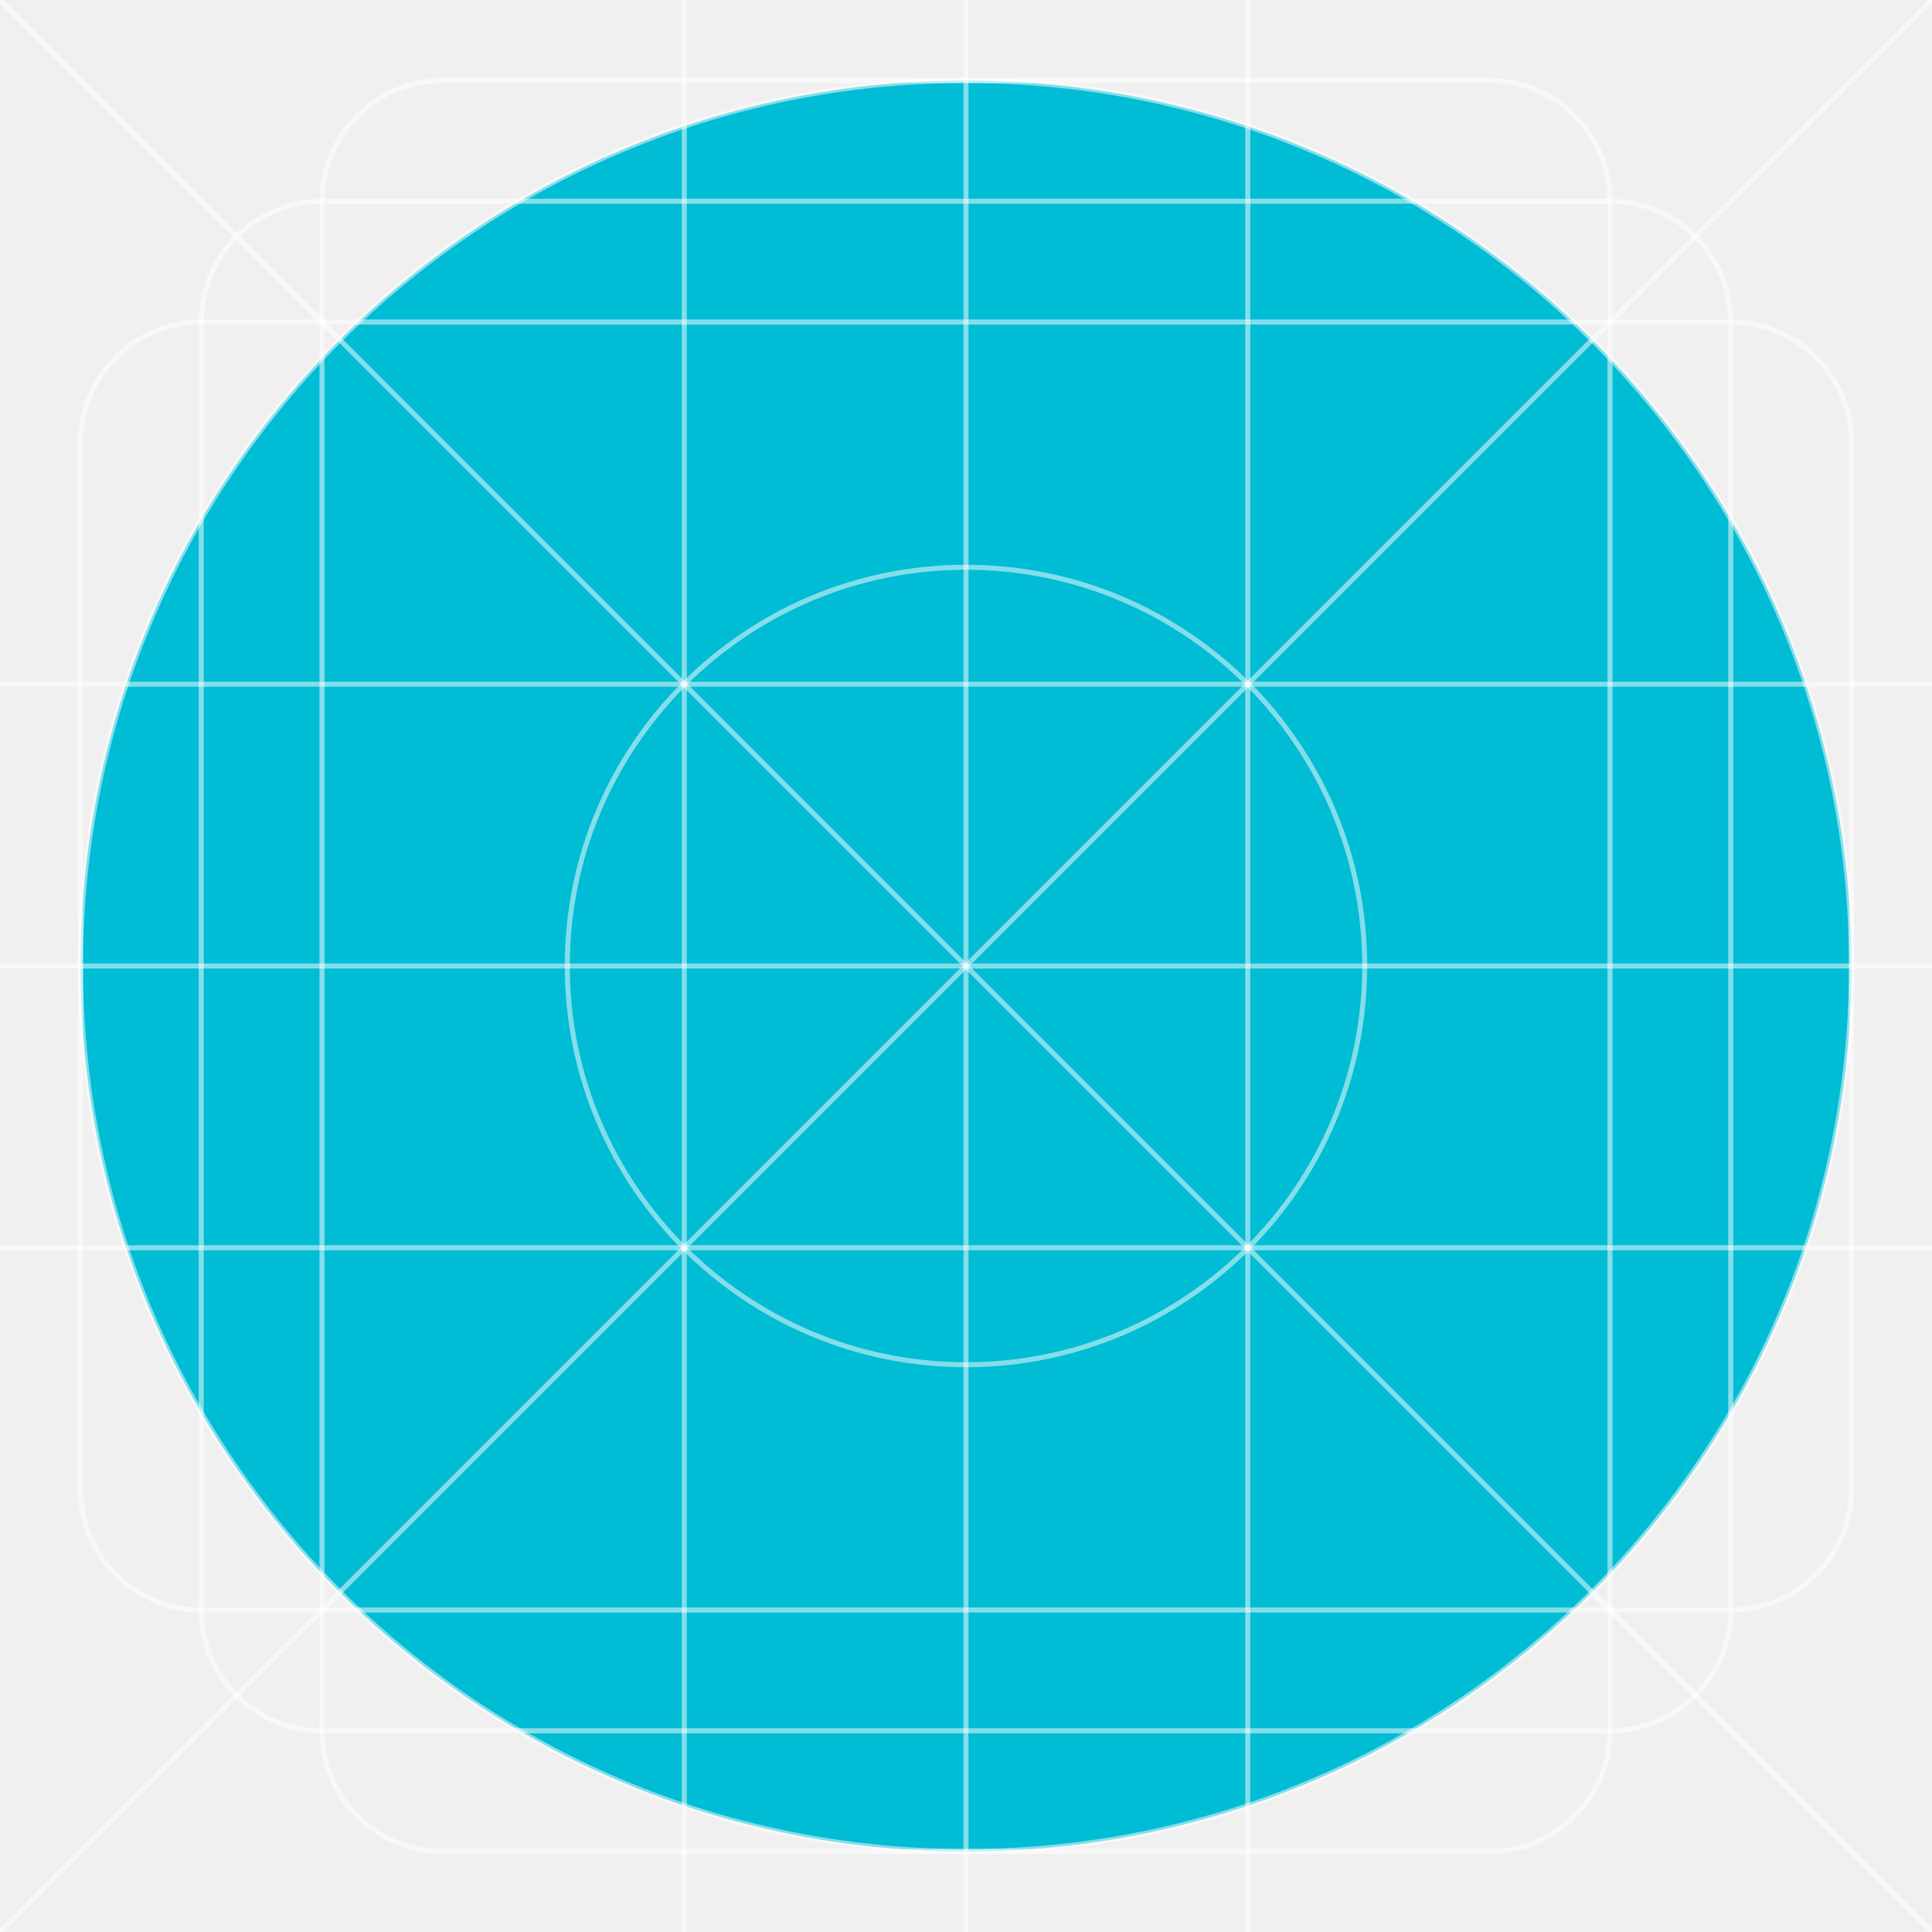
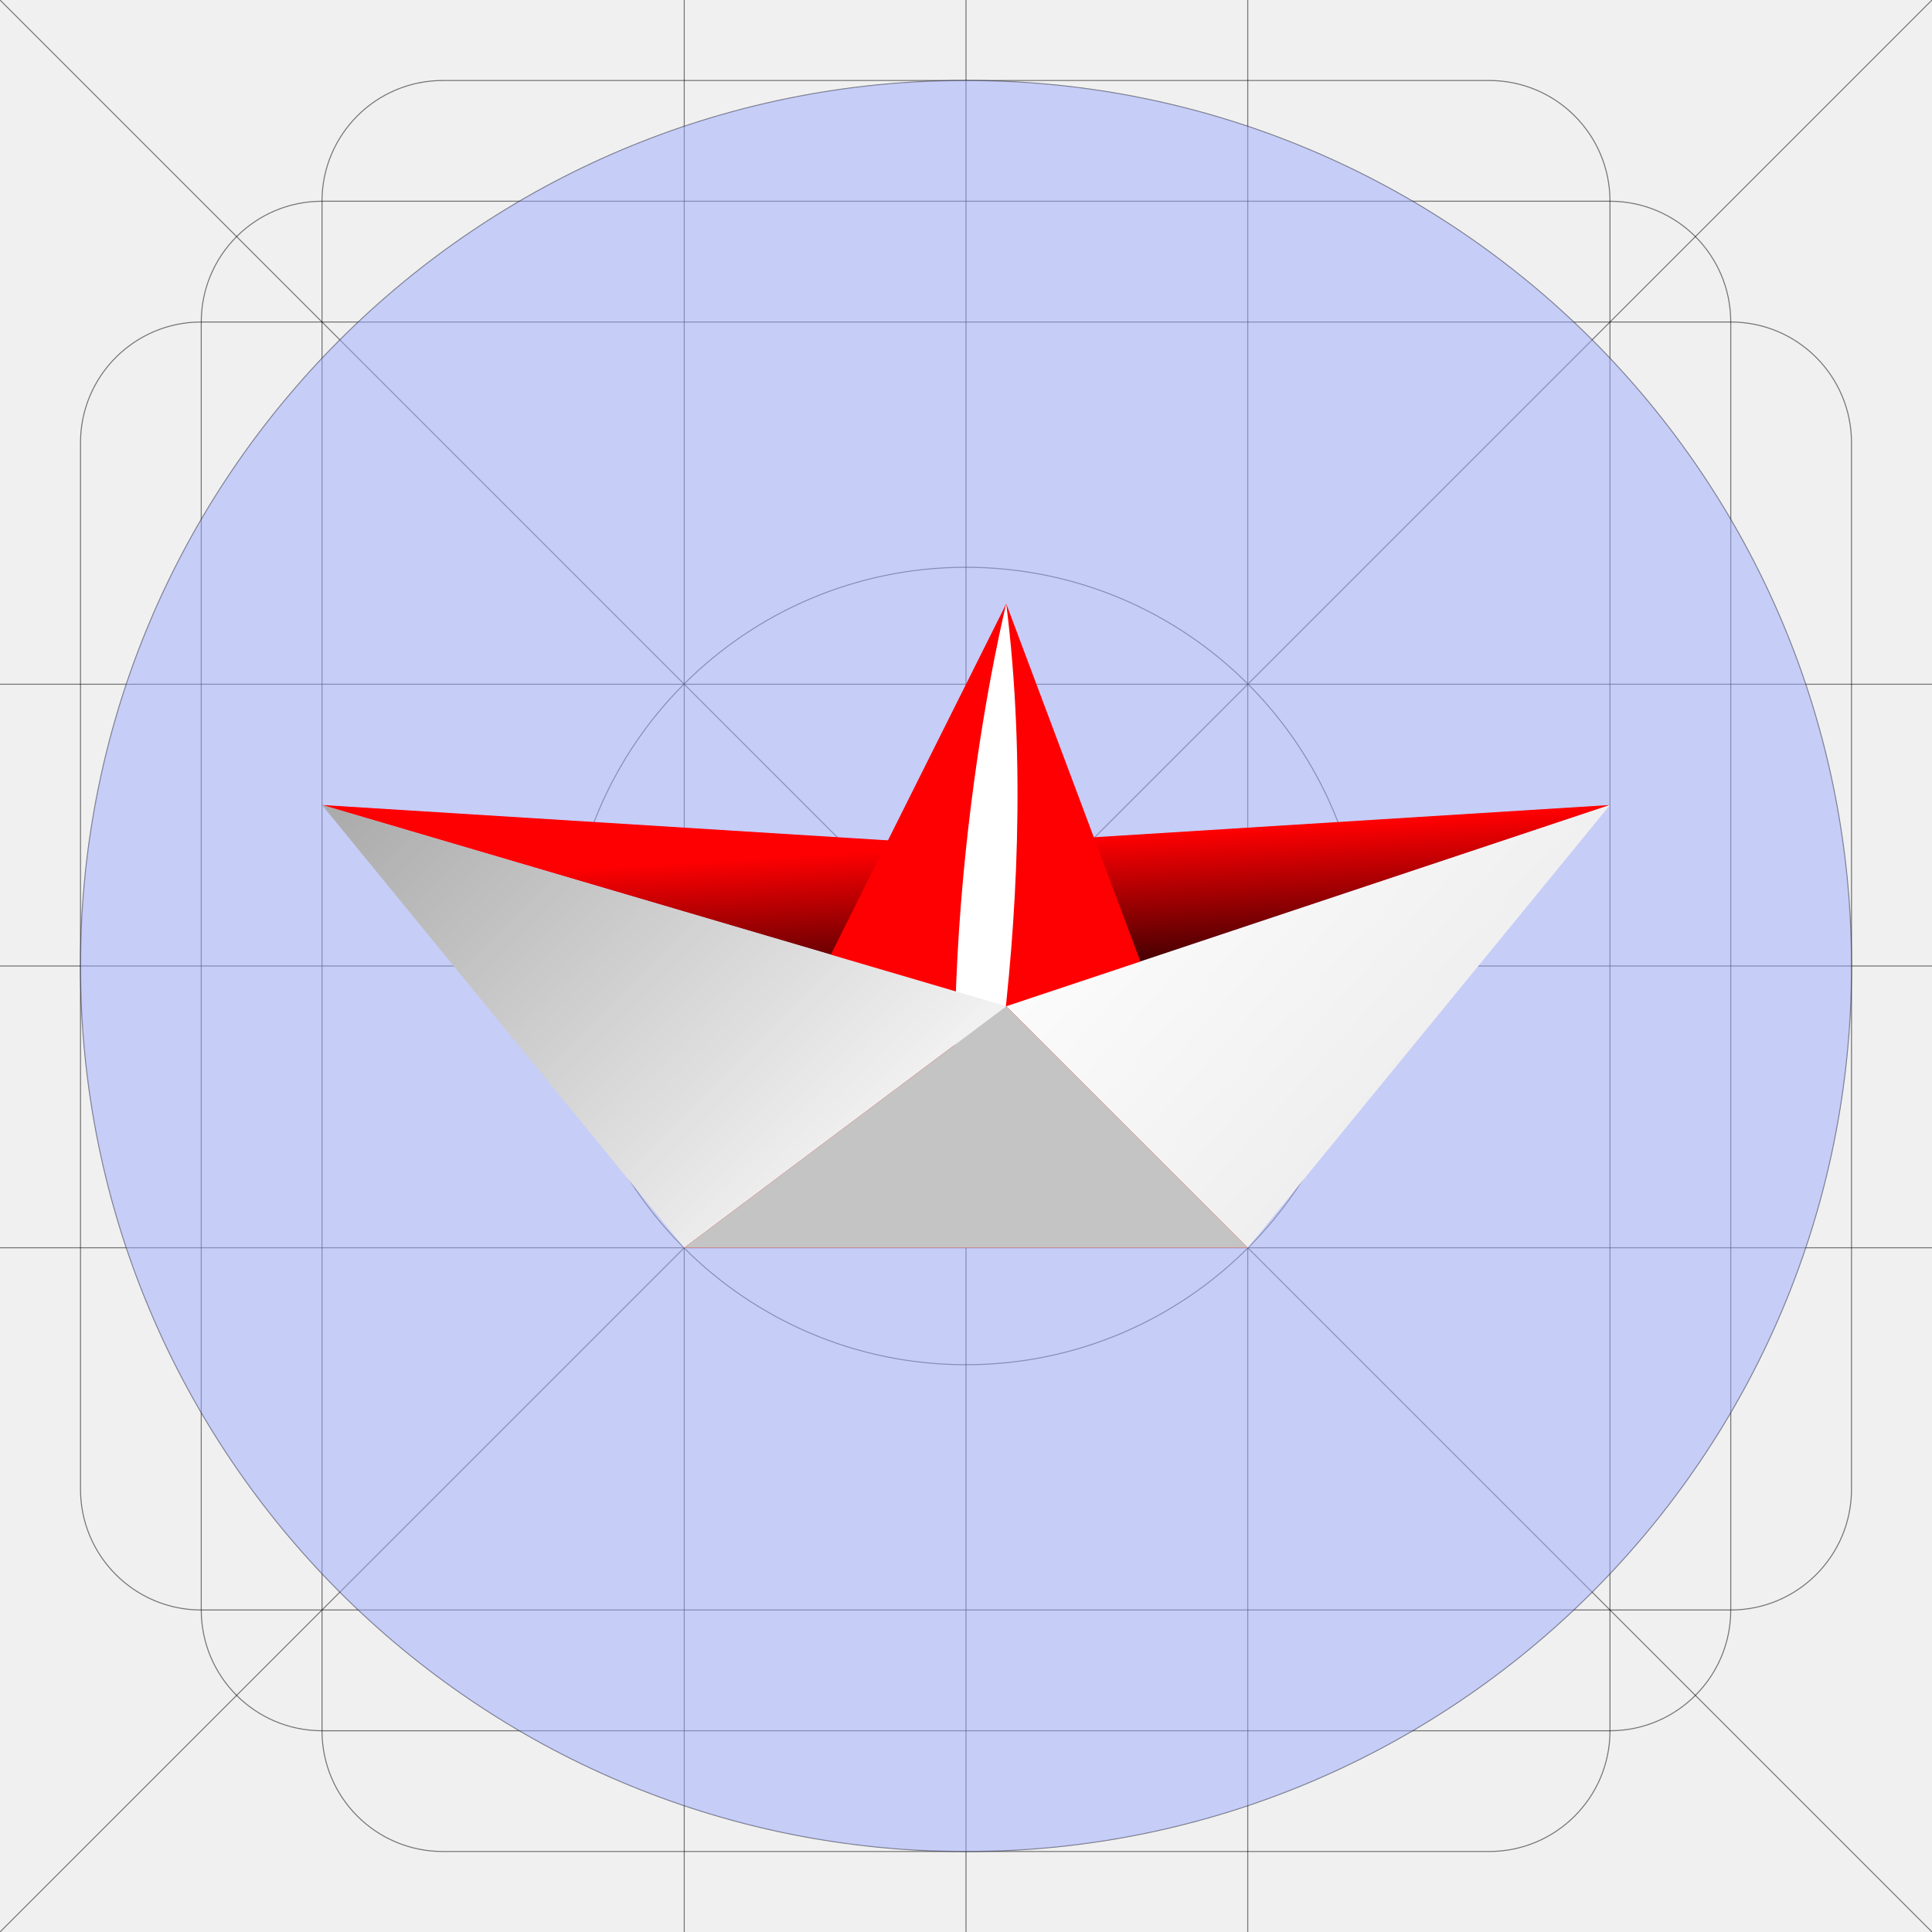
- <svg xmlns="http://www.w3.org/2000/svg" width="192" height="192" viewBox="0 0 192 192" id="svg2" version="1.1">
-   <defs id="defs4" />
-   <g id="layer3" style="display:inline">
-     <circle style="opacity:1;fill:#00bcd4;fill-opacity:1;stroke:none;stroke-width:4;stroke-linecap:round;stroke-linejoin:round;stroke-miterlimit:4;stroke-dasharray:none;stroke-opacity:1" id="path4196" cx="96" cy="96" r="88" />
+ <svg xmlns="http://www.w3.org/2000/svg" xmlns:xlink="http://www.w3.org/1999/xlink" width="192" height="192" viewBox="0 0 192 192" id="svg2" version="1.1">
+   <defs id="defs4">
+     <linearGradient id="linearGradient4297">
+       <stop id="stop4299" offset="0" style="stop-color:#ffffff;stop-opacity:1" />
+       <stop id="stop4301" offset="1" style="stop-color:#d8d8d8;stop-opacity:1" />
+     </linearGradient>
+     <linearGradient id="linearGradient4291">
+       <stop id="stop4293" offset="0" style="stop-color:#c4c4c4;stop-opacity:1" />
+       <stop id="stop4295" offset="1" style="stop-color:#666666;stop-opacity:1" />
+     </linearGradient>
+     <linearGradient id="linearGradient4285">
+       <stop id="stop4287" offset="0" style="stop-color:#ffffff;stop-opacity:1" />
+       <stop id="stop4289" offset="1" style="stop-color:#969696;stop-opacity:1" />
+     </linearGradient>
+     <linearGradient id="linearGradient4249">
+       <stop style="stop-color:#ff0002;stop-opacity:1;" offset="0" id="stop4251" />
+       <stop style="stop-color:#050002;stop-opacity:1" offset="1" id="stop4253" />
+     </linearGradient>
+     <linearGradient xlink:href="#linearGradient4249" id="linearGradient4241" x1="96" y1="84" x2="97" y2="101" gradientUnits="userSpaceOnUse" />
+     <linearGradient xlink:href="#linearGradient4291" id="linearGradient4261" x1="96" y1="124" x2="96" y2="156" gradientUnits="userSpaceOnUse" />
+     <linearGradient xlink:href="#linearGradient4285" id="linearGradient4269" x1="72" y1="144" x2="8" y2="80" gradientUnits="userSpaceOnUse" />
+     <linearGradient xlink:href="#linearGradient4297" id="linearGradient4277" x1="104" y1="80" x2="184" y2="152" gradientUnits="userSpaceOnUse" />
+   </defs>
+   <g id="layer1" transform="translate(0,-860.3622)" style="display:inline">
+     <path style="fill:none;fill-rule:evenodd;stroke:#000000;stroke-width:0.1;stroke-linecap:butt;stroke-linejoin:miter;stroke-miterlimit:4;stroke-dasharray:none;stroke-opacity:0.514" d="m 0,860.362 192,192" id="path4218" />
+     <path style="fill:none;fill-rule:evenodd;stroke:#000000;stroke-width:0.1;stroke-linecap:butt;stroke-linejoin:miter;stroke-miterlimit:4;stroke-dasharray:none;stroke-opacity:0.514" d="m 0,1052.362 192,-192" id="path4220" />
+     <path style="fill:none;fill-rule:evenodd;stroke:#000000;stroke-width:0.1;stroke-linecap:butt;stroke-linejoin:miter;stroke-miterlimit:4;stroke-dasharray:none;stroke-opacity:0.514" d="m 0,956.362 192,0" id="path4222" />
+     <path style="fill:none;fill-rule:evenodd;stroke:#000000;stroke-width:0.1;stroke-linecap:butt;stroke-linejoin:miter;stroke-miterlimit:4;stroke-dasharray:none;stroke-opacity:0.514" d="m 96,860.362 0,192" id="path4224" />
+     <rect style="fill:none;fill-opacity:1;stroke:#000000;stroke-width:0.1;stroke-linecap:round;stroke-linejoin:round;stroke-miterlimit:4;stroke-dasharray:none;stroke-opacity:0.514" id="rect4234" width="176" height="128" x="8" y="892.362" ry="12" />
+     <rect style="fill:none;fill-opacity:1;stroke:#000000;stroke-width:0.1;stroke-linecap:round;stroke-linejoin:round;stroke-miterlimit:4;stroke-dasharray:none;stroke-opacity:0.514" id="rect4236" width="128" height="176" x="32" y="868.362" ry="12" />
+     <rect style="fill:none;fill-opacity:1;stroke:#000000;stroke-width:0.1;stroke-linecap:round;stroke-linejoin:round;stroke-miterlimit:4;stroke-dasharray:none;stroke-opacity:0.514" id="rect4238" width="152" height="152" x="20" y="880.362" ry="12" />
+     <circle style="fill:none;fill-opacity:1;stroke:#000000;stroke-width:0.1;stroke-linecap:round;stroke-linejoin:round;stroke-miterlimit:4;stroke-dasharray:none;stroke-opacity:0.514" id="path4240" cx="96" cy="956.362" r="88" />
+     <path style="fill:none;fill-rule:evenodd;stroke:#000000;stroke-width:0.1;stroke-linecap:butt;stroke-linejoin:miter;stroke-miterlimit:4;stroke-dasharray:none;stroke-opacity:0.514" d="m 0,984.362 192,0" id="path4244" />
+     <path style="fill:none;fill-rule:evenodd;stroke:#000000;stroke-width:0.1;stroke-linecap:butt;stroke-linejoin:miter;stroke-miterlimit:4;stroke-dasharray:none;stroke-opacity:0.514" d="m 0,928.362 192,0" id="path4246" />
+     <path style="fill:none;fill-rule:evenodd;stroke:#000000;stroke-width:0.1;stroke-linecap:butt;stroke-linejoin:miter;stroke-miterlimit:4;stroke-dasharray:none;stroke-opacity:0.514" d="m 68,1052.362 0,-192" id="path4250" />
+     <path style="fill:none;fill-rule:evenodd;stroke:#000000;stroke-width:0.1;stroke-linecap:butt;stroke-linejoin:miter;stroke-miterlimit:4;stroke-dasharray:none;stroke-opacity:0.514" d="m 124,1052.362 0,-192" id="path4252" />
+     <circle style="fill:none;fill-opacity:1;stroke:#000000;stroke-width:0.1;stroke-linecap:round;stroke-linejoin:round;stroke-miterlimit:4;stroke-dasharray:none;stroke-opacity:0.514" id="path4254" cx="96" cy="956.362" r="39.625" />
  </g>
-   <g id="layer2">
-     <flowRoot xml:space="preserve" id="flowRoot4199" style="font-style:normal;font-weight:normal;font-size:60px;line-height:125%;font-family:sans-serif;text-align:center;letter-spacing:0px;word-spacing:0px;text-anchor:middle;fill:#000000;fill-opacity:1;stroke:none;stroke-width:1px;stroke-linecap:butt;stroke-linejoin:miter;stroke-opacity:1">
-       <flowRegion id="flowRegion4201">
-         <rect id="rect4203" width="128" height="72" x="32" y="60" style="font-size:60px;text-align:center;text-anchor:middle" ry="0" />
-       </flowRegion>
-       <flowPara id="flowPara4205" style="fill:#ffffff;fill-opacity:1">MUI</flowPara>
-     </flowRoot>
+   <g id="layer5" style="opacity:0.488">
+     <circle style="opacity:1;fill:#9aa9ff;fill-opacity:1;fill-rule:nonzero;stroke:none;stroke-width:1.5;stroke-linecap:round;stroke-linejoin:round;stroke-miterlimit:4;stroke-dasharray:none;stroke-opacity:0" id="path4215" cx="96" cy="96" r="88" />
  </g>
-   <g id="layer1" transform="translate(0,-860.3622)" style="display:inline">
-     <path style="fill:none;fill-rule:evenodd;stroke:#ffffff;stroke-width:0.5;stroke-linecap:butt;stroke-linejoin:miter;stroke-miterlimit:4;stroke-dasharray:none;stroke-opacity:0.514" d="m 0,860.362 192,192" id="path4218" />
-     <path style="fill:none;fill-rule:evenodd;stroke:#ffffff;stroke-width:0.5;stroke-linecap:butt;stroke-linejoin:miter;stroke-miterlimit:4;stroke-dasharray:none;stroke-opacity:0.514" d="m 0,1052.362 192,-192" id="path4220" />
-     <path style="fill:none;fill-rule:evenodd;stroke:#ffffff;stroke-width:0.5;stroke-linecap:butt;stroke-linejoin:miter;stroke-miterlimit:4;stroke-dasharray:none;stroke-opacity:0.514" d="m 0,956.362 192,0" id="path4222" />
-     <path style="fill:none;fill-rule:evenodd;stroke:#ffffff;stroke-width:0.5;stroke-linecap:butt;stroke-linejoin:miter;stroke-miterlimit:4;stroke-dasharray:none;stroke-opacity:0.514" d="m 96,860.362 0,192" id="path4224" />
-     <rect style="fill:none;fill-opacity:1;stroke:#ffffff;stroke-width:0.5;stroke-linecap:round;stroke-linejoin:round;stroke-miterlimit:4;stroke-dasharray:none;stroke-opacity:0.514" id="rect4234" width="176" height="128" x="8" y="892.362" ry="12" />
-     <rect style="fill:none;fill-opacity:1;stroke:#ffffff;stroke-width:0.5;stroke-linecap:round;stroke-linejoin:round;stroke-miterlimit:4;stroke-dasharray:none;stroke-opacity:0.514" id="rect4236" width="128" height="176" x="32" y="868.362" ry="12" />
-     <rect style="fill:none;fill-opacity:1;stroke:#ffffff;stroke-width:0.5;stroke-linecap:round;stroke-linejoin:round;stroke-miterlimit:4;stroke-dasharray:none;stroke-opacity:0.514" id="rect4238" width="152" height="152" x="20" y="880.362" ry="12" />
-     <circle style="fill:none;fill-opacity:1;stroke:#ffffff;stroke-width:0.5;stroke-linecap:round;stroke-linejoin:round;stroke-miterlimit:4;stroke-dasharray:none;stroke-opacity:0.514" id="path4240" cx="96" cy="956.362" r="88" />
-     <path style="fill:none;fill-rule:evenodd;stroke:#ffffff;stroke-width:0.5;stroke-linecap:butt;stroke-linejoin:miter;stroke-miterlimit:4;stroke-dasharray:none;stroke-opacity:0.514" d="m 0,984.362 192,0" id="path4244" />
-     <path style="fill:none;fill-rule:evenodd;stroke:#ffffff;stroke-width:0.5;stroke-linecap:butt;stroke-linejoin:miter;stroke-miterlimit:4;stroke-dasharray:none;stroke-opacity:0.514" d="m 0,928.362 192,0" id="path4246" />
-     <path style="fill:none;fill-rule:evenodd;stroke:#ffffff;stroke-width:0.5;stroke-linecap:butt;stroke-linejoin:miter;stroke-miterlimit:4;stroke-dasharray:none;stroke-opacity:0.514" d="m 68,1052.362 0,-192" id="path4250" />
-     <path style="fill:none;fill-rule:evenodd;stroke:#ffffff;stroke-width:0.5;stroke-linecap:butt;stroke-linejoin:miter;stroke-miterlimit:4;stroke-dasharray:none;stroke-opacity:0.514" d="m 124,1052.362 0,-192" id="path4252" />
-     <circle style="fill:none;fill-opacity:1;stroke:#ffffff;stroke-width:0.5;stroke-linecap:round;stroke-linejoin:round;stroke-miterlimit:4;stroke-dasharray:none;stroke-opacity:0.514" id="path4254" cx="96" cy="956.362" r="39.625" />
+   <g id="layer6" style="display:inline">
+     <path style="fill:url(#linearGradient4241);fill-opacity:1;fill-rule:evenodd;stroke:none;stroke-width:1px;stroke-linecap:butt;stroke-linejoin:miter;stroke-opacity:1" d="m 32,80 64,4 64,-4 -60,20 z" id="path4229" />
+     <path style="fill:#ff0002;fill-opacity:1;fill-rule:evenodd;stroke:none;stroke-width:1px;stroke-linecap:butt;stroke-linejoin:miter;stroke-opacity:1" d="m 68,124 32,-64 24,64 z" id="path4231" />
+     <path style="fill:#ffffff;fill-opacity:1;fill-rule:evenodd;stroke:none;stroke-width:1px;stroke-linecap:butt;stroke-linejoin:miter;stroke-opacity:1" d="m 100,60 c 0,0 -8,32 -4,64 0,0 8,-32 4,-64 z" id="path4233" />
+     <path style="fill:url(#linearGradient4269);fill-opacity:1;fill-rule:evenodd;stroke:none;stroke-width:1px;stroke-linecap:butt;stroke-linejoin:miter;stroke-opacity:1" d="M 68,124 32,80 100,100 Z" id="path4225" />
+     <path style="fill:url(#linearGradient4277);fill-opacity:1;fill-rule:evenodd;stroke:none;stroke-width:1px;stroke-linecap:butt;stroke-linejoin:miter;stroke-opacity:1" d="m 124,124 36,-44 -60,20 z" id="path4227" />
+     <path style="fill:url(#linearGradient4261);fill-opacity:1;fill-rule:evenodd;stroke:none;stroke-width:1px;stroke-linecap:butt;stroke-linejoin:miter;stroke-opacity:1" d="m 68,124 32,-24 24,24 z" id="path4223" />
  </g>
</svg>
